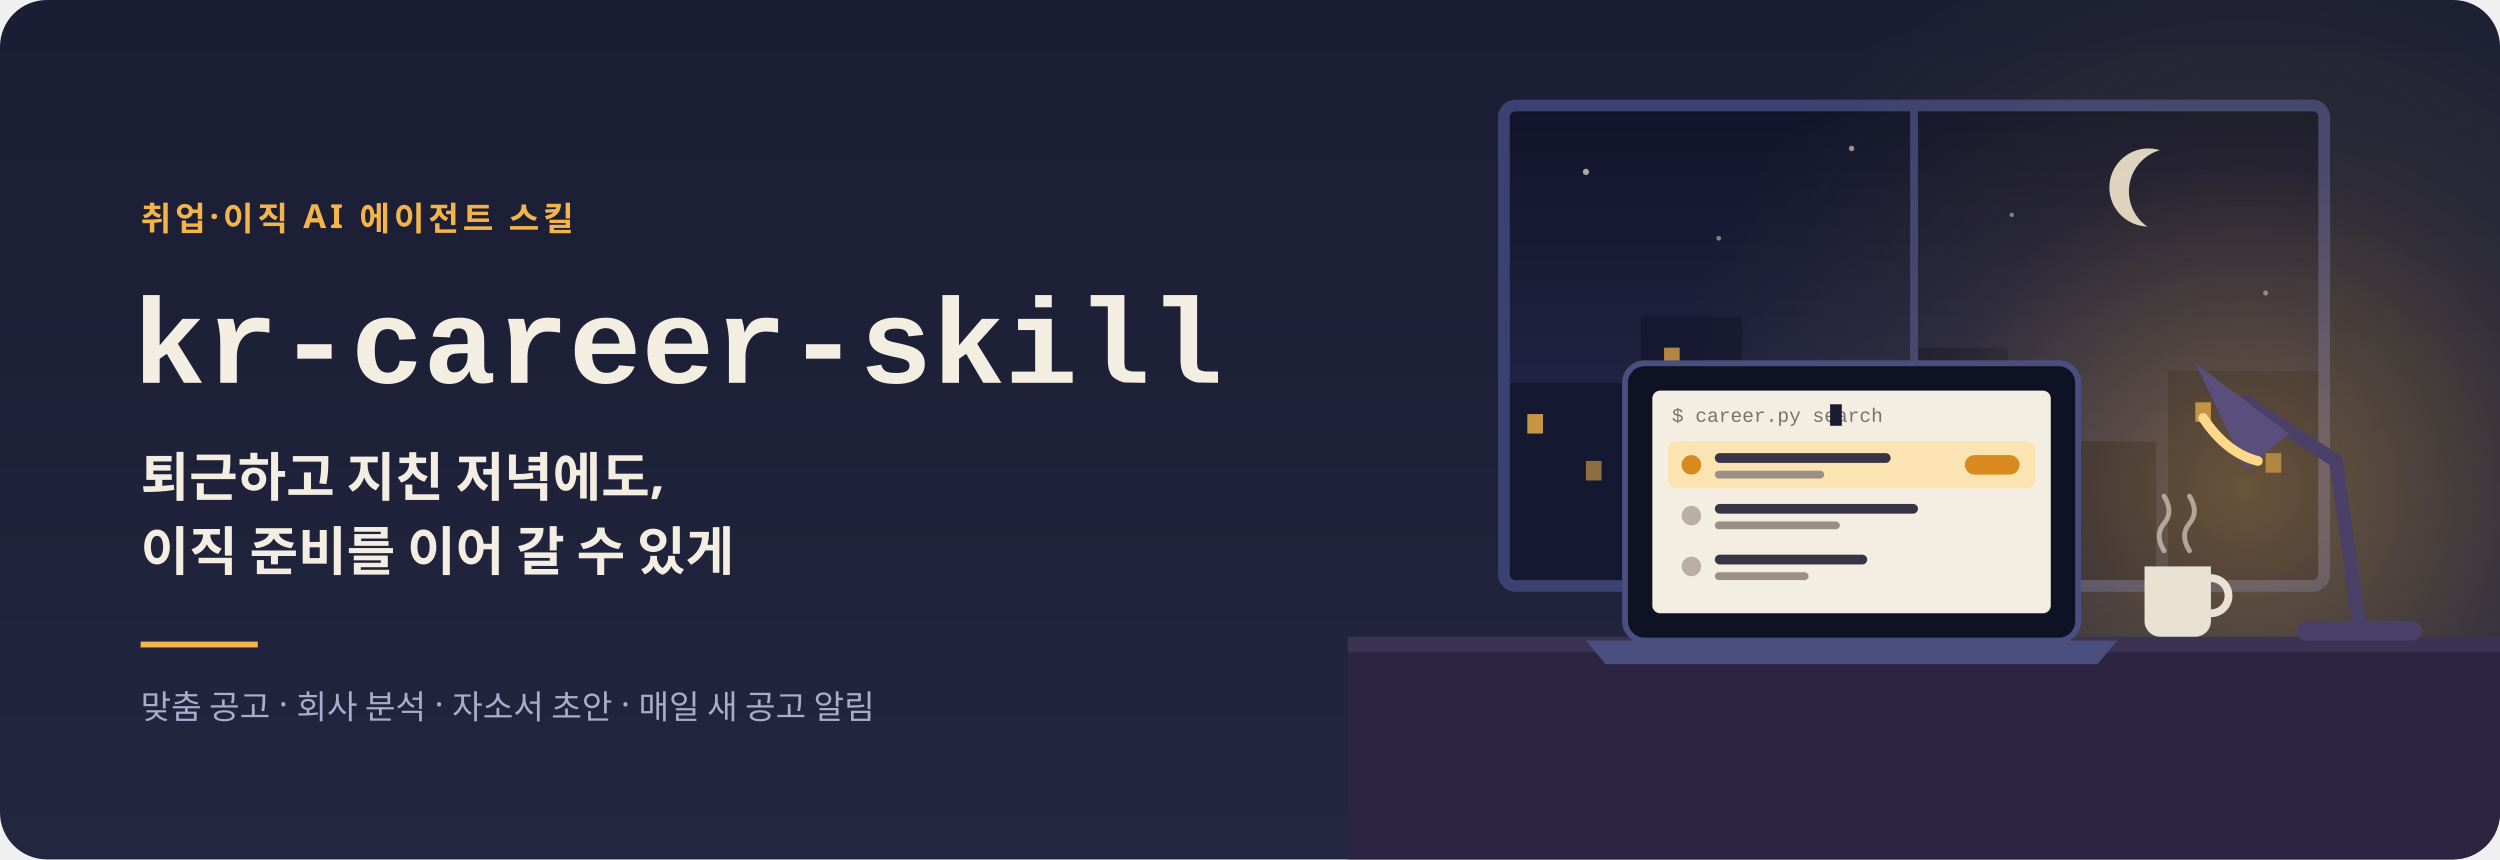
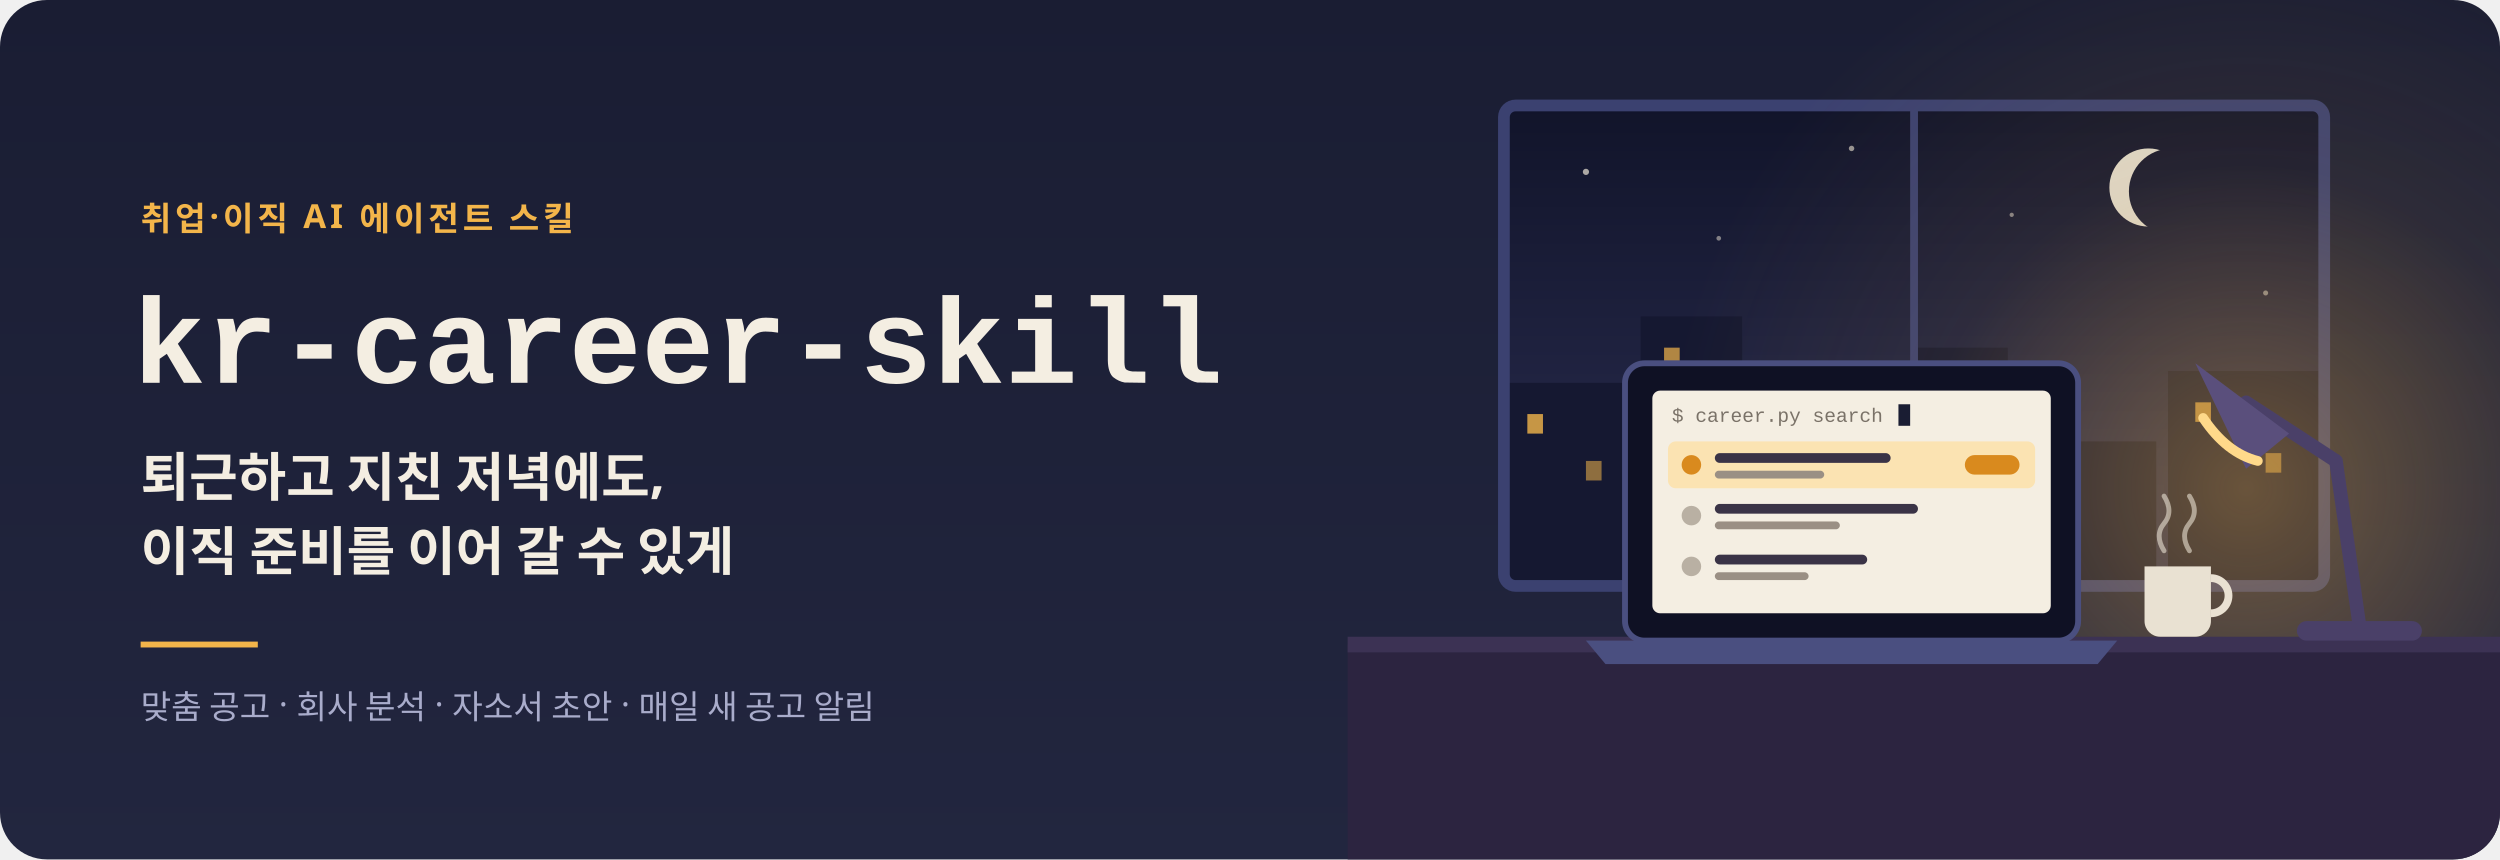
<svg xmlns="http://www.w3.org/2000/svg" viewBox="0 0 1280 440" width="1280" height="440" role="img" aria-labelledby="t d">
  <style>
    .ko{font-family:'Apple SD Gothic Neo','Malgun Gothic','Noto Sans KR',sans-serif}
    .mono{font-family:ui-monospace,'SFMono-Regular',Menlo,Consolas,'Liberation Mono',monospace}
    .steam{animation:steam 4s ease-in-out infinite}
    .steam2{animation-delay:1.3s}
    .caret{animation:blink 1.1s steps(1) infinite}
    .lit{animation:lit 7s ease-in-out infinite}
    @keyframes steam{0%{opacity:0;transform:translateY(6px)}40%{opacity:.7}100%{opacity:0;transform:translateY(-10px)}}
    @keyframes blink{50%{opacity:0}}
    @keyframes lit{0%,60%,100%{opacity:1}70%,90%{opacity:.25}}
    @media (prefers-reduced-motion:reduce){.steam,.caret,.lit{animation:none}}
  </style>
  <defs>
    <clipPath id="card">
      <rect width="1280" height="440" rx="24" />
    </clipPath>
    <linearGradient id="bg" x1="0" y1="0" x2="0" y2="1">
      <stop offset="0" stop-color="#1A1D33" />
      <stop offset="1" stop-color="#22263F" />
    </linearGradient>
    <linearGradient id="sky" x1="0" y1="0" x2="0" y2="1">
      <stop offset="0" stop-color="#11142A" />
      <stop offset="1" stop-color="#2B2E52" />
    </linearGradient>
    <radialGradient id="lamp" cx="1150" cy="250" r="300" gradientUnits="userSpaceOnUse">
      <stop offset="0" stop-color="#F3B54A" stop-opacity=".38" />
      <stop offset=".55" stop-color="#F3B54A" stop-opacity=".08" />
      <stop offset="1" stop-color="#F3B54A" stop-opacity="0" />
    </radialGradient>
    <mask id="moon">
      <rect x="0" y="0" width="1280" height="440" fill="#fff" />
      <circle cx="1112" cy="98" r="22" fill="#000" />
    </mask>
    <clipPath id="win">
      <rect x="770" y="54" width="420" height="246" rx="6" />
    </clipPath>
  </defs>
  <g clip-path="url(#card)">
    <rect width="1280" height="440" fill="url(#bg)" />
    <g clip-path="url(#win)">
      <rect x="770" y="54" width="420" height="246" fill="url(#sky)" />
      <g fill="#EDE6D6">
        <circle cx="812" cy="88" r="1.6" opacity=".7" />
        <circle cx="880" cy="122" r="1.2" opacity=".5" />
        <circle cx="948" cy="76" r="1.4" opacity=".6" />
        <circle cx="1030" cy="110" r="1.1" opacity=".5" />
        <circle cx="1160" cy="150" r="1.3" opacity=".5" />
        <circle cx="1100" cy="96" r="20" mask="url(#moon)" opacity=".92" />
      </g>
      <g fill="#151831">
        <rect x="770" y="196" width="64" height="110" />
        <rect x="840" y="162" width="52" height="144" />
        <rect x="898" y="214" width="78" height="92" />
        <rect x="982" y="178" width="46" height="128" />
        <rect x="1034" y="226" width="70" height="80" />
        <rect x="1110" y="190" width="80" height="116" />
      </g>
      <g fill="#F3B54A">
        <rect x="782" y="212" width="8" height="10" opacity=".8" />
        <rect x="812" y="236" width="8" height="10" opacity=".55" />
        <rect x="852" y="178" width="8" height="10" opacity=".7" />
        <rect x="872" y="206" width="8" height="10" class="lit" />
        <rect x="852" y="246" width="8" height="10" opacity=".45" />
        <rect x="914" y="230" width="8" height="10" opacity=".6" />
        <rect x="950" y="252" width="8" height="10" opacity=".75" />
        <rect x="994" y="194" width="8" height="10" opacity=".55" />
        <rect x="1008" y="222" width="8" height="10" opacity=".8" />
        <rect x="1050" y="242" width="8" height="10" opacity=".5" />
        <rect x="1124" y="206" width="8" height="10" opacity=".7" />
        <rect x="1160" y="232" width="8" height="10" opacity=".55" />
      </g>
    </g>
    <rect x="770" y="54" width="420" height="246" rx="6" fill="none" stroke="#3B4170" stroke-width="6" />
    <line x1="980" y1="54" x2="980" y2="300" stroke="#3B4170" stroke-width="4" />
    <rect width="1280" height="440" fill="url(#lamp)" />
    <rect x="690" y="330" width="590" height="110" fill="#2C2440" />
    <rect x="690" y="326" width="590" height="8" fill="#3C3254" />
    <g>
      <rect x="1176" y="318" width="64" height="10" rx="5" fill="#4A4068" />
      <path d="M1208 320 L1196 236 L1150 206" fill="none" stroke="#4A4068" stroke-width="7" stroke-linecap="round" stroke-linejoin="round" />
      <path d="M1124 186 L1172 222 L1150 240 Z" fill="#5A4F7C" />
      <path d="M1128 214 Q1140 232 1156 236" fill="none" stroke="#FFD98A" stroke-width="5" stroke-linecap="round" />
    </g>
    <g>
      <rect x="832" y="186" width="232" height="142" rx="10" fill="#0F1124" stroke="#4A4F80" stroke-width="3" />
      <rect x="846" y="200" width="204" height="114" rx="4" fill="#F4EEE2" />
      <g class="mono" font-size="10" fill="#7A7268">
        <text x="856" y="216">$ career.py search</text>
      </g>
-       <rect x="937" y="207" width="6" height="11" fill="#1A1D33" class="caret" />
+       <rect x="972" y="207" width="6" height="11" fill="#1A1D33" class="caret" />
      <g>
        <rect x="854" y="226" width="188" height="24" rx="4" fill="#FBE3B2" />
        <circle cx="866" cy="238" r="5" fill="#D98A1E" />
        <rect x="878" y="232" width="90" height="5" rx="2.5" fill="#3A3346" />
        <rect x="878" y="241" width="56" height="4" rx="2" fill="#9A8F84" />
        <rect x="1006" y="233" width="28" height="10" rx="5" fill="#D98A1E" />
        <circle cx="866" cy="264" r="5" fill="#B9B0A3" />
        <rect x="878" y="258" width="104" height="5" rx="2.5" fill="#3A3346" />
        <rect x="878" y="267" width="64" height="4" rx="2" fill="#9A8F84" />
        <circle cx="866" cy="290" r="5" fill="#B9B0A3" />
        <rect x="878" y="284" width="78" height="5" rx="2.5" fill="#3A3346" />
        <rect x="878" y="293" width="48" height="4" rx="2" fill="#9A8F84" />
      </g>
      <path d="M812 328 H1084 L1074 340 H822 Z" fill="#4A4F80" />
    </g>
    <g>
      <path d="M1098 290 h34 v28 a8 8 0 0 1 -8 8 h-18 a8 8 0 0 1 -8 -8 Z" fill="#E9E1D2" />
      <path d="M1132 296 a9 9 0 0 1 0 18" fill="none" stroke="#E9E1D2" stroke-width="4" />
      <path class="steam" d="M1108 282 q-5 -8 0 -14 q5 -6 0 -14" fill="none" stroke="#E9E1D2" stroke-width="2.5" stroke-linecap="round" opacity=".6" />
      <path class="steam steam2" d="M1121 282 q-5 -8 0 -14 q5 -6 0 -14" fill="none" stroke="#E9E1D2" stroke-width="2.5" stroke-linecap="round" opacity=".6" />
    </g>
    <text x="72" y="118" class="ko" font-size="17" font-weight="700" letter-spacing="2" fill="#F3B54A">취업·이직 AI 에이전트 스킬</text>
    <text x="68" y="196" class="mono" font-size="62" font-weight="700" fill="#F4EEE2">kr-career-skill</text>
    <text x="72" y="254" class="ko" font-size="27" font-weight="600" fill="#F4EEE2">퇴근하고 지친 저녁에도,</text>
    <text x="72" y="292" class="ko" font-size="27" font-weight="600" fill="#F4EEE2">이직 준비를 이어 갈 수 있게</text>
    <line x1="72" y1="330" x2="132" y2="330" stroke="#F3B54A" stroke-width="3" />
    <text x="72" y="368" class="ko" font-size="17" fill="#A9ACCB">맞춤 공고 · 회사 분석 · 자소서 초안 · 매일 새 공고 알림</text>
  </g>
</svg>
